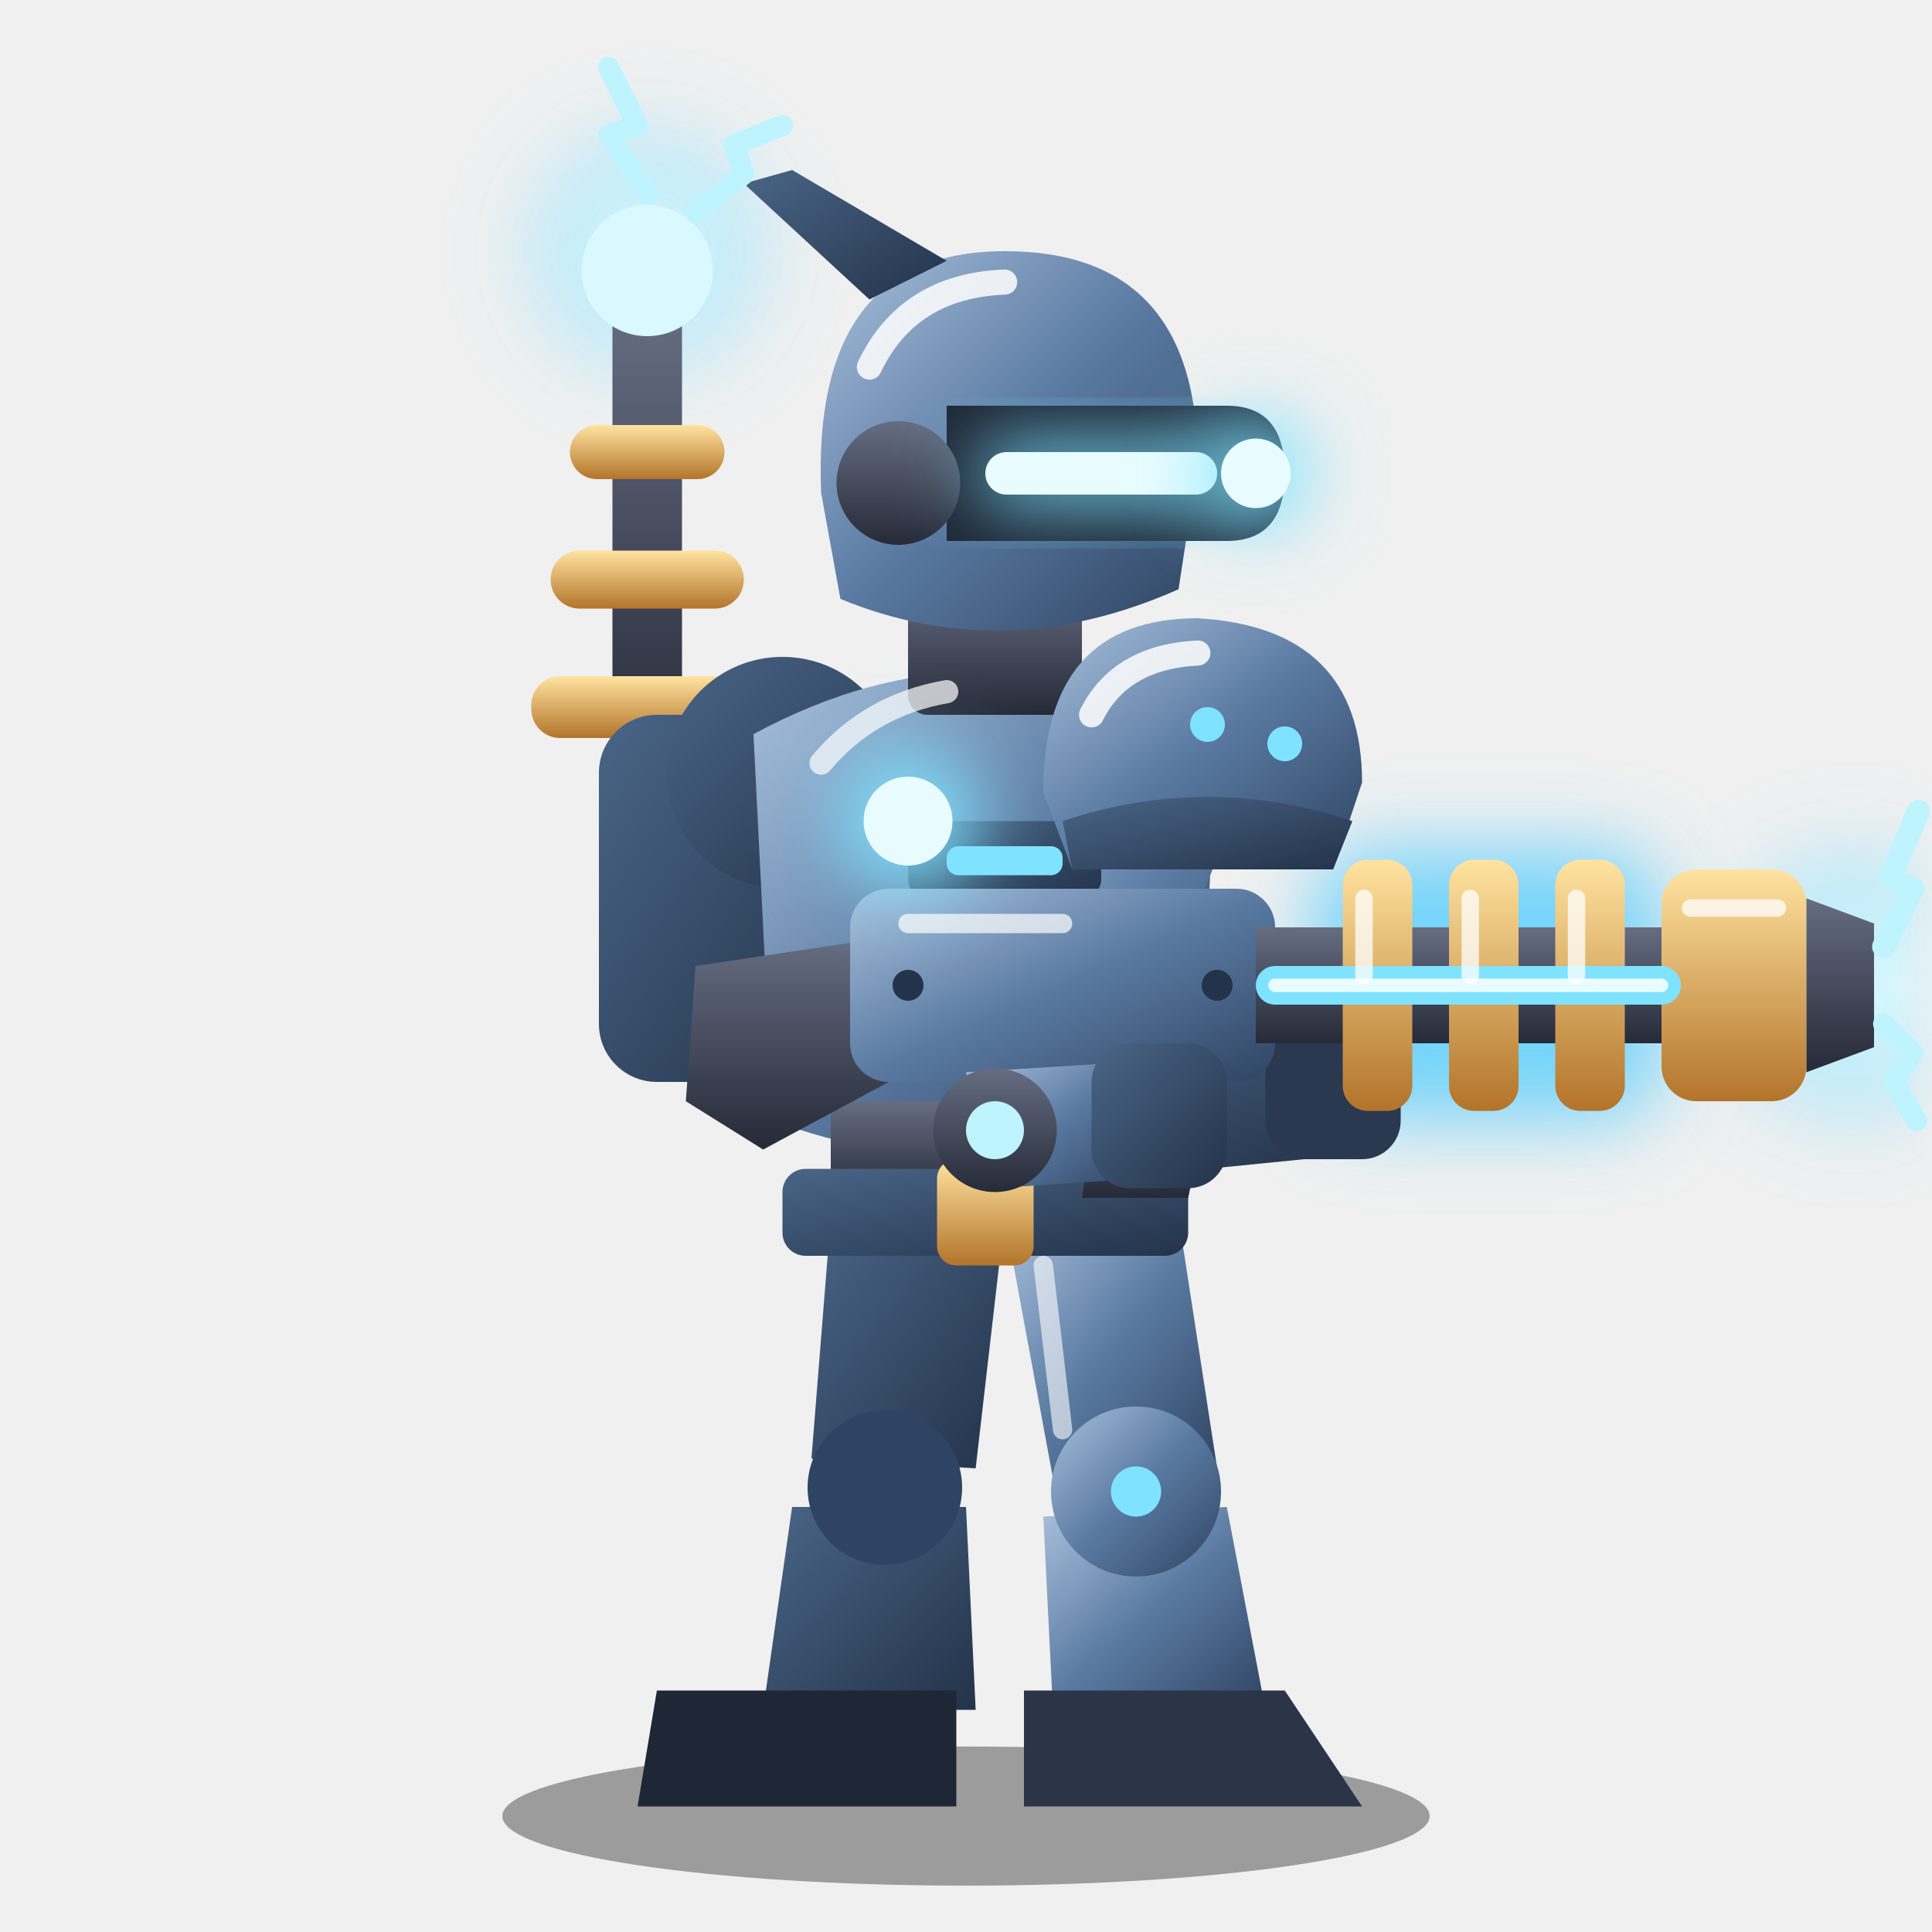
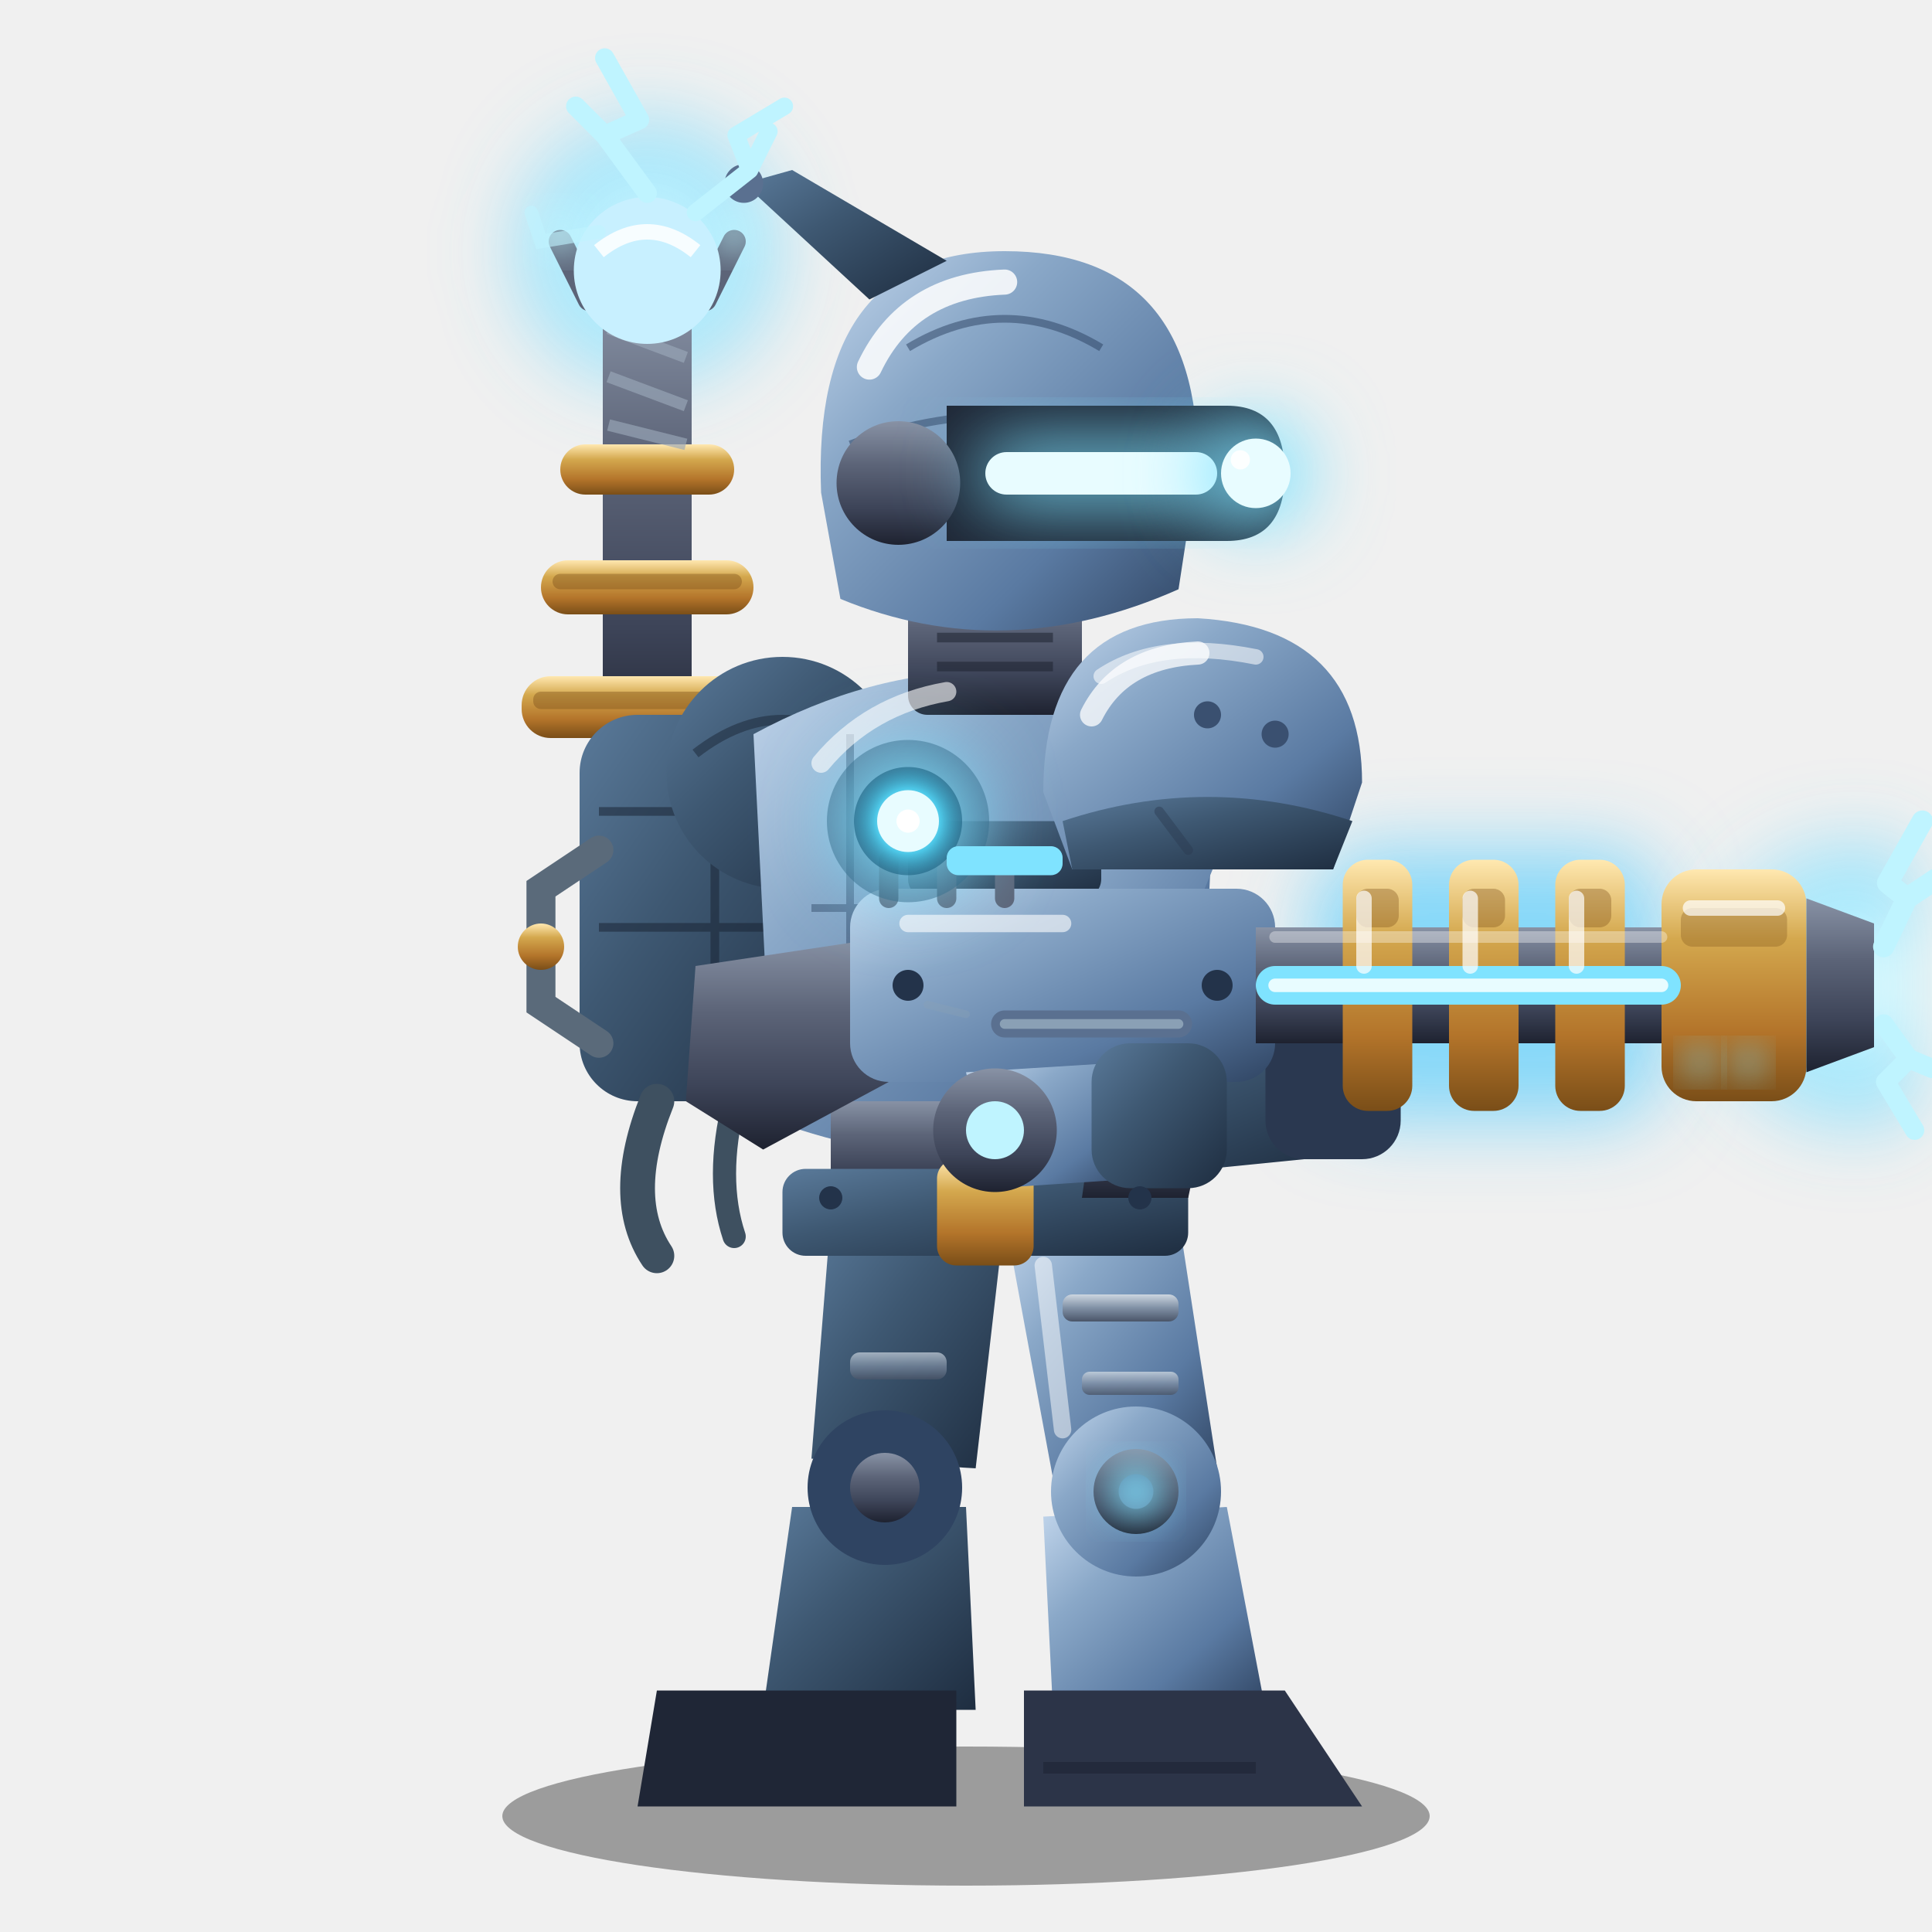
<svg xmlns="http://www.w3.org/2000/svg" viewBox="0 0 100 100" width="512" height="512" data-hand="51.5,58.5">
  <defs>
-     <linearGradient id="hull" x1="0" y1="0" x2="1" y2="1">
-       <stop offset="0" stop-color="#a9c0dc" />
-       <stop offset=".5" stop-color="#5a7aa2" />
+     <linearGradient id="al-hull" x1="0" y1="0" x2="1" y2="1">
+       <stop offset="0" stop-color="#c2d6ec" />
+       <stop offset=".3" stop-color="#8aa8c8" />
+       <stop offset=".7" stop-color="#5a7aa2" />
      <stop offset="1" stop-color="#2f4462" />
    </linearGradient>
-     <linearGradient id="hullD" x1="0" y1="0" x2="1" y2="1">
-       <stop offset="0" stop-color="#4a6587" />
-       <stop offset="1" stop-color="#23334a" />
+     <linearGradient id="al-hullD" x1="0" y1="0" x2="1" y2="1">
+       <stop offset="0" stop-color="#5a7a9a" />
+       <stop offset=".4" stop-color="#3e5872" />
+       <stop offset="1" stop-color="#1e2d40" />
    </linearGradient>
-     <linearGradient id="iron" x1="0" y1="0" x2="0" y2="1">
-       <stop offset="0" stop-color="#666d82" />
-       <stop offset="1" stop-color="#262a38" />
+     <linearGradient id="al-iron" x1="0" y1="0" x2="0" y2="1">
+       <stop offset="0" stop-color="#8892a5" />
+       <stop offset=".35" stop-color="#5c6478" />
+       <stop offset=".7" stop-color="#3d4458" />
+       <stop offset="1" stop-color="#1e2230" />
    </linearGradient>
-     <linearGradient id="brass" x1="0" y1="0" x2="0" y2="1">
-       <stop offset="0" stop-color="#ffe3a0" />
-       <stop offset="1" stop-color="#b3742a" />
+     <linearGradient id="al-brass" x1="0" y1="0" x2="0" y2="1">
+       <stop offset="0" stop-color="#ffe8b0" />
+       <stop offset=".3" stop-color="#d4a84e" />
+       <stop offset=".7" stop-color="#b3742a" />
+       <stop offset="1" stop-color="#7a4e18" />
    </linearGradient>
-     <radialGradient id="arc" cx=".5" cy=".5" r=".5">
+     <linearGradient id="al-piston" x1="0" y1="0" x2="0" y2="1">
+       <stop offset="0" stop-color="#ccd6e0" />
+       <stop offset=".5" stop-color="#8090a5" />
+       <stop offset="1" stop-color="#4a5568" />
+     </linearGradient>
+     <radialGradient id="al-arc" cx=".5" cy=".5" r=".5">
      <stop offset="0" stop-color="#ffffff" />
-       <stop offset=".4" stop-color="#bff4ff" />
+       <stop offset=".3" stop-color="#d4faff" />
+       <stop offset=".6" stop-color="#7fe3ff" />
      <stop offset="1" stop-color="#3fc8ff" stop-opacity="0" />
    </radialGradient>
-     <filter id="glow" x="-80%" y="-80%" width="260%" height="260%">
+     <radialGradient id="al-core" cx=".5" cy=".5" r=".5">
+       <stop offset="0" stop-color="#ffffff" />
+       <stop offset=".25" stop-color="#bff4ff" />
+       <stop offset=".6" stop-color="#4dc8e8" />
+       <stop offset="1" stop-color="#1a6080" stop-opacity=".6" />
+     </radialGradient>
+     <filter id="al-glow" x="-80%" y="-80%" width="260%" height="260%">
      <feGaussianBlur stdDeviation="2" />
+     </filter>
+     <filter id="al-glowS" x="-50%" y="-50%" width="200%" height="200%">
+       <feGaussianBlur stdDeviation="1" />
    </filter>
  </defs>
  <ellipse cx="50" cy="94" rx="24" ry="3.6" fill="#000" opacity=".35" />
-   <rect class="wpn" x="68" y="44" width="18" height="14" rx="3" fill="#3fc8ff" opacity=".7" filter="url(#glow)" />
-   <circle cx="33.5" cy="13" r="7" fill="url(#arc)" filter="url(#glow)" />
-   <circle class="wpn" cx="96" cy="51" r="8" fill="url(#arc)" filter="url(#glow)" />
-   <g stroke="none" stroke-width="1.5" stroke-linejoin="round" stroke-linecap="round">
-     <rect x="31.7" y="16" width="3.6" height="24" fill="url(#iron)" />
-     <rect x="27.5" y="35" width="12" height="3.2" rx="1.5" fill="url(#brass)" />
-     <rect x="28.5" y="28.5" width="10" height="3" rx="1.5" fill="url(#brass)" />
-     <rect x="29.5" y="22" width="8" height="2.8" rx="1.4" fill="url(#brass)" />
-     <circle cx="33.5" cy="14" r="3.4" fill="#d9f8ff" />
-     <rect x="31" y="37" width="13" height="19" rx="3" fill="url(#hullD)" />
-     <path d="M51 56 L67 54.5 L67.5 60 L52.5 61.5 Z" fill="url(#hullD)" />
+   <rect class="wpn" x="68" y="44" width="18" height="14" rx="3" fill="#3fc8ff" opacity=".6" filter="url(#al-glow)" />
+   <circle cx="33.5" cy="13" r="7.5" fill="url(#al-arc)" filter="url(#al-glow)" />
+   <circle class="wpn" cx="96" cy="51" r="8" fill="url(#al-arc)" filter="url(#al-glow)" />
+   <g stroke="none">
+     <rect x="31.2" y="15" width="4.6" height="25" rx=".5" fill="url(#al-iron)" />
+     <rect x="27" y="35" width="13" height="3.2" rx="1.5" fill="url(#al-brass)" />
+     <rect x="27.6" y="35.8" width="11.8" height=".9" rx=".4" fill="#7a4e18" opacity=".4" />
+     <rect x="28" y="29" width="11" height="2.8" rx="1.4" fill="url(#al-brass)" />
+     <rect x="28.6" y="29.7" width="9.8" height=".8" rx=".4" fill="#7a4e18" opacity=".4" />
+     <rect x="29" y="23" width="9" height="2.6" rx="1.3" fill="url(#al-brass)" />
+     <path d="M31.5 17 l4 1.5 M31.5 19.5 l4 1.5 M31.5 22 l4 1" stroke="#9aa8b8" stroke-width=".6" opacity=".65" />
+     <path d="M30.5 15.5 l-1.5 -3 M36.5 15.5 l1.5 -3" stroke="#5c6478" stroke-width="1.2" stroke-linecap="round" />
+     <circle cx="29" cy="12" r="1" fill="#bff4ff" filter="url(#al-glowS)" />
+     <circle cx="38" cy="12" r="1" fill="#bff4ff" filter="url(#al-glowS)" />
+     <circle cx="33.5" cy="14" r="3.8" fill="#c8f0ff" />
+     <path d="M31 13 Q33.5 11 36 13" stroke="#fff" stroke-width=".8" fill="none" opacity=".85" />
+     <rect x="30" y="37" width="14" height="20" rx="3" fill="url(#al-hullD)" />
+     <path d="M31 42 h12 M31 48 h12 M37 38 v18" stroke="#1a2535" stroke-width=".45" opacity=".55" />
+     <path d="M31 44 l-3 2 v6 l3 2" stroke="#5a6a7a" stroke-width="1.5" fill="none" stroke-linecap="round" />
+     <circle cx="28" cy="49" r="1.2" fill="url(#al-brass)" />
+     <path d="M34 57 Q32 62 34 65" stroke="#3e5060" stroke-width="1.8" fill="none" stroke-linecap="round" />
+     <path d="M38 57 Q37 61 38 64" stroke="#3e5060" stroke-width="1.2" fill="none" stroke-linecap="round" />
+     <path d="M51 56 L67 54.5 L67.5 60 L52.5 61.5 Z" fill="url(#al-hullD)" />
    <rect class="wpn" x="65.5" y="52" width="7" height="8" rx="2" fill="#2a3850" />
-     <path d="M43 63 L52 63 L50.5 76 L42 75.5 Z" fill="url(#hullD)" />
-     <path d="M41 78 L50 78 L50.5 88.5 L39.5 88.5 Z" fill="url(#hullD)" />
+     <path d="M43 63 L52 63 L50.5 76 L42 75.5 Z" fill="url(#al-hullD)" />
+     <rect x="44" y="70" width="5" height="1.4" rx=".5" fill="url(#al-piston)" opacity=".7" />
+     <path d="M41 78 L50 78 L50.5 88.5 L39.5 88.5 Z" fill="url(#al-hullD)" />
    <circle cx="45.8" cy="77" r="4" fill="#2f4462" />
+     <circle cx="45.8" cy="77" r="1.8" fill="url(#al-iron)" />
    <path d="M34 87.5 h15.5 v6 h-16.5 z" fill="#1f2636" />
-     <path d="M52 63 L61 63 L63 76 L54.5 76.5 Z" fill="url(#hull)" />
-     <path d="M54 78.5 L63.5 78 L65.5 88.5 L54.5 88.5 Z" fill="url(#hull)" />
-     <circle cx="58.8" cy="77.2" r="4.4" fill="url(#hull)" />
+     <path d="M52 63 L61 63 L63 76 L54.5 76.5 Z" fill="url(#al-hull)" />
+     <rect x="55" y="67" width="6" height="1.4" rx=".5" fill="url(#al-piston)" />
+     <rect x="56" y="71" width="5" height="1.2" rx=".4" fill="url(#al-piston)" opacity=".8" />
+     <path d="M54 78.5 L63.5 78 L65.5 88.5 L54.5 88.5 Z" fill="url(#al-hull)" />
+     <circle cx="58.8" cy="77.2" r="4.4" fill="url(#al-hull)" />
+     <circle cx="58.8" cy="77.2" r="2.2" fill="url(#al-iron)" />
+     <circle cx="58.8" cy="77.2" r=".9" fill="#5a7090" />
    <path d="M53 87.5 h13.5 l4 6 h-17.5 z" fill="#2c3448" />
-     <circle cx="40.5" cy="40" r="6" fill="url(#hullD)" />
-     <path d="M39 38 Q51 31.5 63 38 L62 58 Q51 62 40 58 Z" fill="url(#hull)" />
-     <path class="wpn" d="M43 57 h16 v5 h-16 z" fill="url(#iron)" />
-     <rect x="40.5" y="60.5" width="21" height="4.5" rx="1.2" fill="url(#hullD)" />
-     <rect x="48.5" y="60" width="5" height="5.5" rx="1" fill="url(#brass)" />
-     <rect x="47" y="30" width="9" height="7" rx="1" fill="url(#iron)" />
-     <path d="M42.5 25.5 Q42 13 52 13 Q62 13 62 24 L61 30.5 Q52 34.5 43.5 31 Z" fill="url(#hull)" />
-     <path d="M45 15.5 L38.5 9.5 L41 8.8 L49 13.5 Z" fill="url(#hullD)" />
+     <path d="M54 91.5 h11" stroke="#1a2030" stroke-width=".6" opacity=".5" />
+     <circle cx="40.5" cy="40" r="6" fill="url(#al-hullD)" />
+     <path d="M36 39 Q40.5 35.5 45 39" stroke="#1a2535" stroke-width=".5" opacity=".5" fill="none" />
+     <path d="M39 38 Q51 31.5 63 38 L62 58 Q51 62 40 58 Z" fill="url(#al-hull)" />
+     <path d="M44 38 v18 M58 38 v18 M42 47 h18" stroke="#2a4060" stroke-width=".4" opacity=".45" />
+     <path d="M56 50 l2 1 l-1 2" fill="#4a5a6a" opacity=".3" />
+     <path d="M44 54 l1.5 .5 l-.5 1.5" fill="#4a5a6a" opacity=".25" />
+     <path class="wpn" d="M43 57 h16 v5 h-16 z" fill="url(#al-iron)" />
+     <rect x="40.5" y="60.5" width="21" height="4.5" rx="1.2" fill="url(#al-hullD)" />
+     <rect x="48.5" y="60" width="5" height="5.5" rx="1" fill="url(#al-brass)" />
+     <rect x="47" y="30" width="9" height="7" rx="1" fill="url(#al-iron)" />
+     <path d="M48.5 31.5 h6 M48.5 33 h6 M48.5 34.5 h6" stroke="#1e2230" stroke-width=".5" opacity=".55" />
+     <path d="M42.5 25.5 Q42 13 52 13 Q62 13 62 24 L61 30.5 Q52 34.5 43.5 31 Z" fill="url(#al-hull)" />
+     <path d="M47 18 Q52 15 57 18 M44 23 Q52 20 60 23" stroke="#2a4060" stroke-width=".4" opacity=".5" fill="none" />
+     <path d="M45 15.5 L38.5 9.5 L41 8.8 L49 13.5 Z" fill="url(#al-hullD)" />
+     <circle cx="38.5" cy="9.5" r="1" fill="#5a7090" />
    <path d="M49 21 h14.5 q3 0 3 3.5 q0 3.5 -3 3.5 h-14.5 z" fill="#1d2433" />
-     <circle cx="46.5" cy="25" r="3.2" fill="url(#iron)" />
-     <path d="M56 41 L64 42 L57 59 L50 56 Z" fill="url(#hull)" />
-     <path d="M36 50 L46 48.5 L46 56 L39.5 59.5 L35.5 57 Z" fill="url(#iron)" />
-     <path d="M57 55 L63 55 L61.5 62 L56 62 Z" fill="url(#iron)" />
-     <rect class="wpn" x="47" y="42.5" width="10" height="4" rx="1" fill="url(#hullD)" />
-     <rect class="wpn" x="44" y="46" width="22" height="10" rx="2" fill="url(#hull)" />
-     <path class="wpn" d="M52 53 h9" stroke-width="1.2" />
-     <rect class="wpn" x="65" y="48" width="22" height="6" fill="url(#iron)" />
-     <rect class="wpn" x="69.5" y="44.5" width="3.6" height="13" rx="1.3" fill="url(#brass)" />
-     <rect class="wpn" x="75" y="44.5" width="3.6" height="13" rx="1.3" fill="url(#brass)" />
-     <rect class="wpn" x="80.5" y="44.5" width="3.6" height="13" rx="1.3" fill="url(#brass)" />
-     <rect class="wpn" x="86" y="45" width="7.5" height="12" rx="1.8" fill="url(#brass)" />
-     <path class="wpn" d="M93.5 46.5 L97 47.8 L97 54.2 L93.5 55.5 Z" fill="url(#iron)" />
-     <path d="M50 55.5 L58 55 L59 61 L51.5 61.5 Z" fill="url(#hull)" />
-     <circle cx="51.5" cy="58.5" r="3.2" fill="url(#iron)" />
-     <rect x="56.5" y="54" width="7" height="7.5" rx="2" fill="url(#hullD)" />
-     <path d="M54 41 Q54 32 62 32 Q70.5 32.5 70.5 40.5 L69 45 L55.5 45 Z" fill="url(#hull)" />
-     <path d="M55 42.5 Q62.5 40 70 42.5 L69 45 L55.5 45 Z" fill="url(#hullD)" />
+     <circle cx="46.5" cy="25" r="3.2" fill="url(#al-iron)" />
+     <path d="M56 41 L64 42 L57 59 L50 56 Z" fill="url(#al-hull)" />
+     <path d="M36 50 L46 48.5 L46 56 L39.5 59.5 L35.5 57 Z" fill="url(#al-iron)" />
+     <path d="M57 55 L63 55 L61.5 62 L56 62 Z" fill="url(#al-iron)" />
+     <rect class="wpn" x="47" y="42.5" width="10" height="4" rx="1" fill="url(#al-hullD)" />
+     <rect class="wpn" x="44" y="46" width="22" height="10" rx="2" fill="url(#al-hull)" />
+     <path class="wpn" d="M46 46.5 v-2 M49 46.5 v-2 M52 46.5 v-2" stroke="#5c6478" stroke-width="1" stroke-linecap="round" />
+     <path class="wpn" d="M52 53 h9" stroke="#5a7090" stroke-width="1.4" stroke-linecap="round" />
+     <path class="wpn" d="M52 53 h9" stroke="#8aa0b5" stroke-width=".5" stroke-linecap="round" />
+     <rect class="wpn" x="65" y="48" width="22" height="6" fill="url(#al-iron)" />
+     <rect class="wpn" x="69.5" y="44.5" width="3.6" height="13" rx="1.3" fill="url(#al-brass)" />
+     <rect class="wpn" x="70.2" y="46" width="2.2" height="2" rx=".6" fill="#7a4e18" opacity=".35" />
+     <rect class="wpn" x="75" y="44.5" width="3.6" height="13" rx="1.3" fill="url(#al-brass)" />
+     <rect class="wpn" x="75.7" y="46" width="2.2" height="2" rx=".6" fill="#7a4e18" opacity=".35" />
+     <rect class="wpn" x="80.5" y="44.5" width="3.6" height="13" rx="1.3" fill="url(#al-brass)" />
+     <rect class="wpn" x="81.2" y="46" width="2.2" height="2" rx=".6" fill="#7a4e18" opacity=".35" />
+     <path class="wpn" d="M73.1 50.5 h1.9 M78.6 50.5 h1.9" stroke="#b3742a" stroke-width=".5" opacity=".65" />
+     <rect class="wpn" x="86" y="45" width="7.5" height="12" rx="1.8" fill="url(#al-brass)" />
+     <rect class="wpn" x="87" y="47" width="5.5" height="2" rx=".6" fill="#7a4e18" opacity=".3" />
+     <path class="wpn" d="M93.5 46.5 L97 47.8 L97 54.2 L93.5 55.5 Z" fill="url(#al-iron)" />
+     <circle class="wpn" cx="88" cy="55" r=".7" fill="#7fe3ff" filter="url(#al-glowS)" />
+     <circle class="wpn" cx="90.5" cy="55" r=".7" fill="#7fe3ff" filter="url(#al-glowS)" />
+     <path d="M50 55.5 L58 55 L59 61 L51.5 61.5 Z" fill="url(#al-hull)" />
+     <circle cx="51.5" cy="58.5" r="3.2" fill="url(#al-iron)" />
+     <rect x="56.5" y="54" width="7" height="7.5" rx="2" fill="url(#al-hullD)" />
+     <path d="M54 41 Q54 32 62 32 Q70.5 32.5 70.5 40.5 L69 45 L55.5 45 Z" fill="url(#al-hull)" />
+     <path d="M55 42.5 Q62.5 40 70 42.5 L69 45 L55.5 45 Z" fill="url(#al-hullD)" />
+     <circle cx="62.5" cy="37" r=".7" fill="#3a5070" />
+     <circle cx="66" cy="38" r=".7" fill="#3a5070" />
  </g>
-   <rect x="50.5" y="23" width="13" height="3" rx="1.5" fill="#7fe3ff" filter="url(#glow)" />
-   <rect x="51" y="23.4" width="12" height="2.2" rx="1.1" fill="#e8fcff" stroke="none" stroke-width=".7" />
-   <circle cx="65" cy="24.5" r="2.8" fill="#7fe3ff" filter="url(#glow)" />
-   <circle cx="65" cy="24.5" r="1.8" fill="#e8fcff" stroke="none" stroke-width=".8" />
-   <circle cx="47" cy="42.5" r="3.6" fill="#7fe3ff" filter="url(#glow)" />
-   <circle cx="47" cy="42.5" r="2.3" fill="#e8fcff" stroke="none" stroke-width=".9" />
+   <rect x="50.5" y="23" width="13" height="3" rx="1.5" fill="#7fe3ff" filter="url(#al-glow)" />
+   <rect x="51" y="23.4" width="12" height="2.2" rx="1.1" fill="#e8fcff" />
+   <circle cx="65" cy="24.5" r="2.8" fill="#7fe3ff" filter="url(#al-glow)" />
+   <circle cx="65" cy="24.5" r="1.8" fill="#e8fcff" />
+   <circle cx="64.2" cy="23.8" r=".5" fill="#fff" opacity=".9" />
+   <circle cx="47" cy="42.5" r="4.2" fill="#1a4060" opacity=".5" />
+   <circle cx="47" cy="42.5" r="3.6" fill="#7fe3ff" filter="url(#al-glow)" />
+   <circle cx="47" cy="42.5" r="2.8" fill="url(#al-core)" />
+   <circle cx="47" cy="42.5" r="1.6" fill="#e8fcff" />
+   <circle cx="47" cy="42.5" r=".6" fill="#fff" />
  <circle cx="51.5" cy="58.5" r="1.5" fill="#bff4ff" />
+   <circle cx="58.8" cy="77.2" r="1.3" fill="#7fe3ff" filter="url(#al-glowS)" />
  <path class="wpn" d="M66 51 h20" stroke="#7fe3ff" stroke-width="2" stroke-linecap="round" />
  <path class="wpn" d="M66 51 h20" stroke="#e8fcff" stroke-width=".7" stroke-linecap="round" />
-   <path class="wpn" d="M70.6 46.5 v4 M76.1 46.5 v4 M81.6 46.5 v4 M87.5 47 h4.5" stroke="#fff" stroke-width=".9" opacity=".75" stroke-linecap="round" />
+   <path class="wpn" d="M70.6 46.5 v3.5 M76.1 46.5 v3.5 M81.6 46.5 v3.5 M87.5 47 h4.5" stroke="#fff" stroke-width=".8" opacity=".7" stroke-linecap="round" />
  <rect class="wpn" x="49" y="43.8" width="6" height="1.5" rx=".6" fill="#7fe3ff" />
-   <g fill="#7fe3ff">
-     <circle cx="58.8" cy="77.2" r="1.3" />
-     <circle cx="62.5" cy="37.5" r=".9" />
-     <circle cx="66.5" cy="38.5" r=".9" />
-   </g>
  <g fill="#23334a">
    <circle cx="47" cy="51" r=".8" />
    <circle cx="63" cy="51" r=".8" />
+     <circle cx="43" cy="62" r=".6" />
+     <circle cx="59" cy="62" r=".6" />
  </g>
-   <path class="wpn" d="M97.5 49 l1.5 -3 l-1.2 -.5 l1.5 -3.5" stroke="#bff4ff" stroke-width="1.2" fill="none" stroke-linejoin="round" stroke-linecap="round" />
-   <path class="wpn" d="M97.5 53 l1.5 1.5 l-1 1.5 l1.2 2" stroke="#bff4ff" stroke-width="1.1" fill="none" stroke-linejoin="round" stroke-linecap="round" />
-   <path d="M33.5 10 l-2 -3 l1.5 -.5 l-1.5 -3 M36 11 l2.5 -2 l-.5 -1.5 l2.5 -1" stroke="#bff4ff" stroke-width="1.1" fill="none" stroke-linejoin="round" stroke-linecap="round" />
+   <path class="wpn" d="M97.5 49 l1.2 -2.5 l-1 -.8 l1.8 -3.2 M98.7 46.5 l1.5 -1" stroke="#bff4ff" stroke-width="1.1" fill="none" stroke-linejoin="round" stroke-linecap="round" />
+   <path class="wpn" d="M97.5 53 l1.3 1.8 l-1.2 1.2 l1.5 2.5 M98.8 54.8 l1.2 .5" stroke="#bff4ff" stroke-width="1" fill="none" stroke-linejoin="round" stroke-linecap="round" />
+   <path d="M33.5 10 l-2.2 -3 l1.8 -.8 l-1.8 -3.2 M31.3 7 l-1.5 -1.5" stroke="#bff4ff" stroke-width="1" fill="none" stroke-linejoin="round" stroke-linecap="round" />
+   <path d="M36 11 l2.8 -2.2 l-.7 -1.8 l2.5 -1.5 M38.8 8.8 l1 -2" stroke="#bff4ff" stroke-width=".9" fill="none" stroke-linejoin="round" stroke-linecap="round" />
+   <path d="M31 12 l-3 .5 l-.5 -1.5" stroke="#bff4ff" stroke-width=".7" fill="none" opacity=".6" stroke-linecap="round" />
  <path d="M45 19 Q47 14.8 52 14.6" stroke="#fff" stroke-width="1.3" fill="none" opacity=".85" stroke-linecap="round" />
-   <path d="M56.5 37 Q58 34 62 33.8" stroke="#fff" stroke-width="1.3" fill="none" opacity=".85" stroke-linecap="round" />
-   <path d="M42.5 39.5 Q45 36.5 49 35.8" stroke="#fff" stroke-width="1.2" fill="none" opacity=".7" stroke-linecap="round" />
-   <path class="wpn" d="M47 47.8 h8" stroke="#fff" stroke-width="1" opacity=".7" stroke-linecap="round" />
-   <path d="M54 65.5 l1 8.5" stroke="#fff" stroke-width="1" opacity=".6" stroke-linecap="round" />
+   <path d="M56.5 37 Q58 34 62 33.8" stroke="#fff" stroke-width="1.2" fill="none" opacity=".75" stroke-linecap="round" />
+   <path d="M42.5 39.5 Q45 36.5 49 35.8" stroke="#fff" stroke-width="1" fill="none" opacity=".6" stroke-linecap="round" />
+   <path class="wpn" d="M47 47.8 h8" stroke="#fff" stroke-width=".9" opacity=".6" stroke-linecap="round" />
+   <path d="M54 65.5 l1 8.5" stroke="#fff" stroke-width=".9" opacity=".5" stroke-linecap="round" />
+   <path class="wpn" d="M66 48.5 h20" stroke="#fff" stroke-width=".6" opacity=".35" stroke-linecap="round" />
+   <path d="M57 35 Q60 33 65 34" stroke="#fff" stroke-width=".8" fill="none" opacity=".55" stroke-linecap="round" />
+   <path d="M60 42 l1.5 2" stroke="#2a3a50" stroke-width=".5" opacity=".45" stroke-linecap="round" />
+   <path d="M48 52 l2 .5" stroke="#8aa0b5" stroke-width=".4" opacity=".35" stroke-linecap="round" />
</svg>
